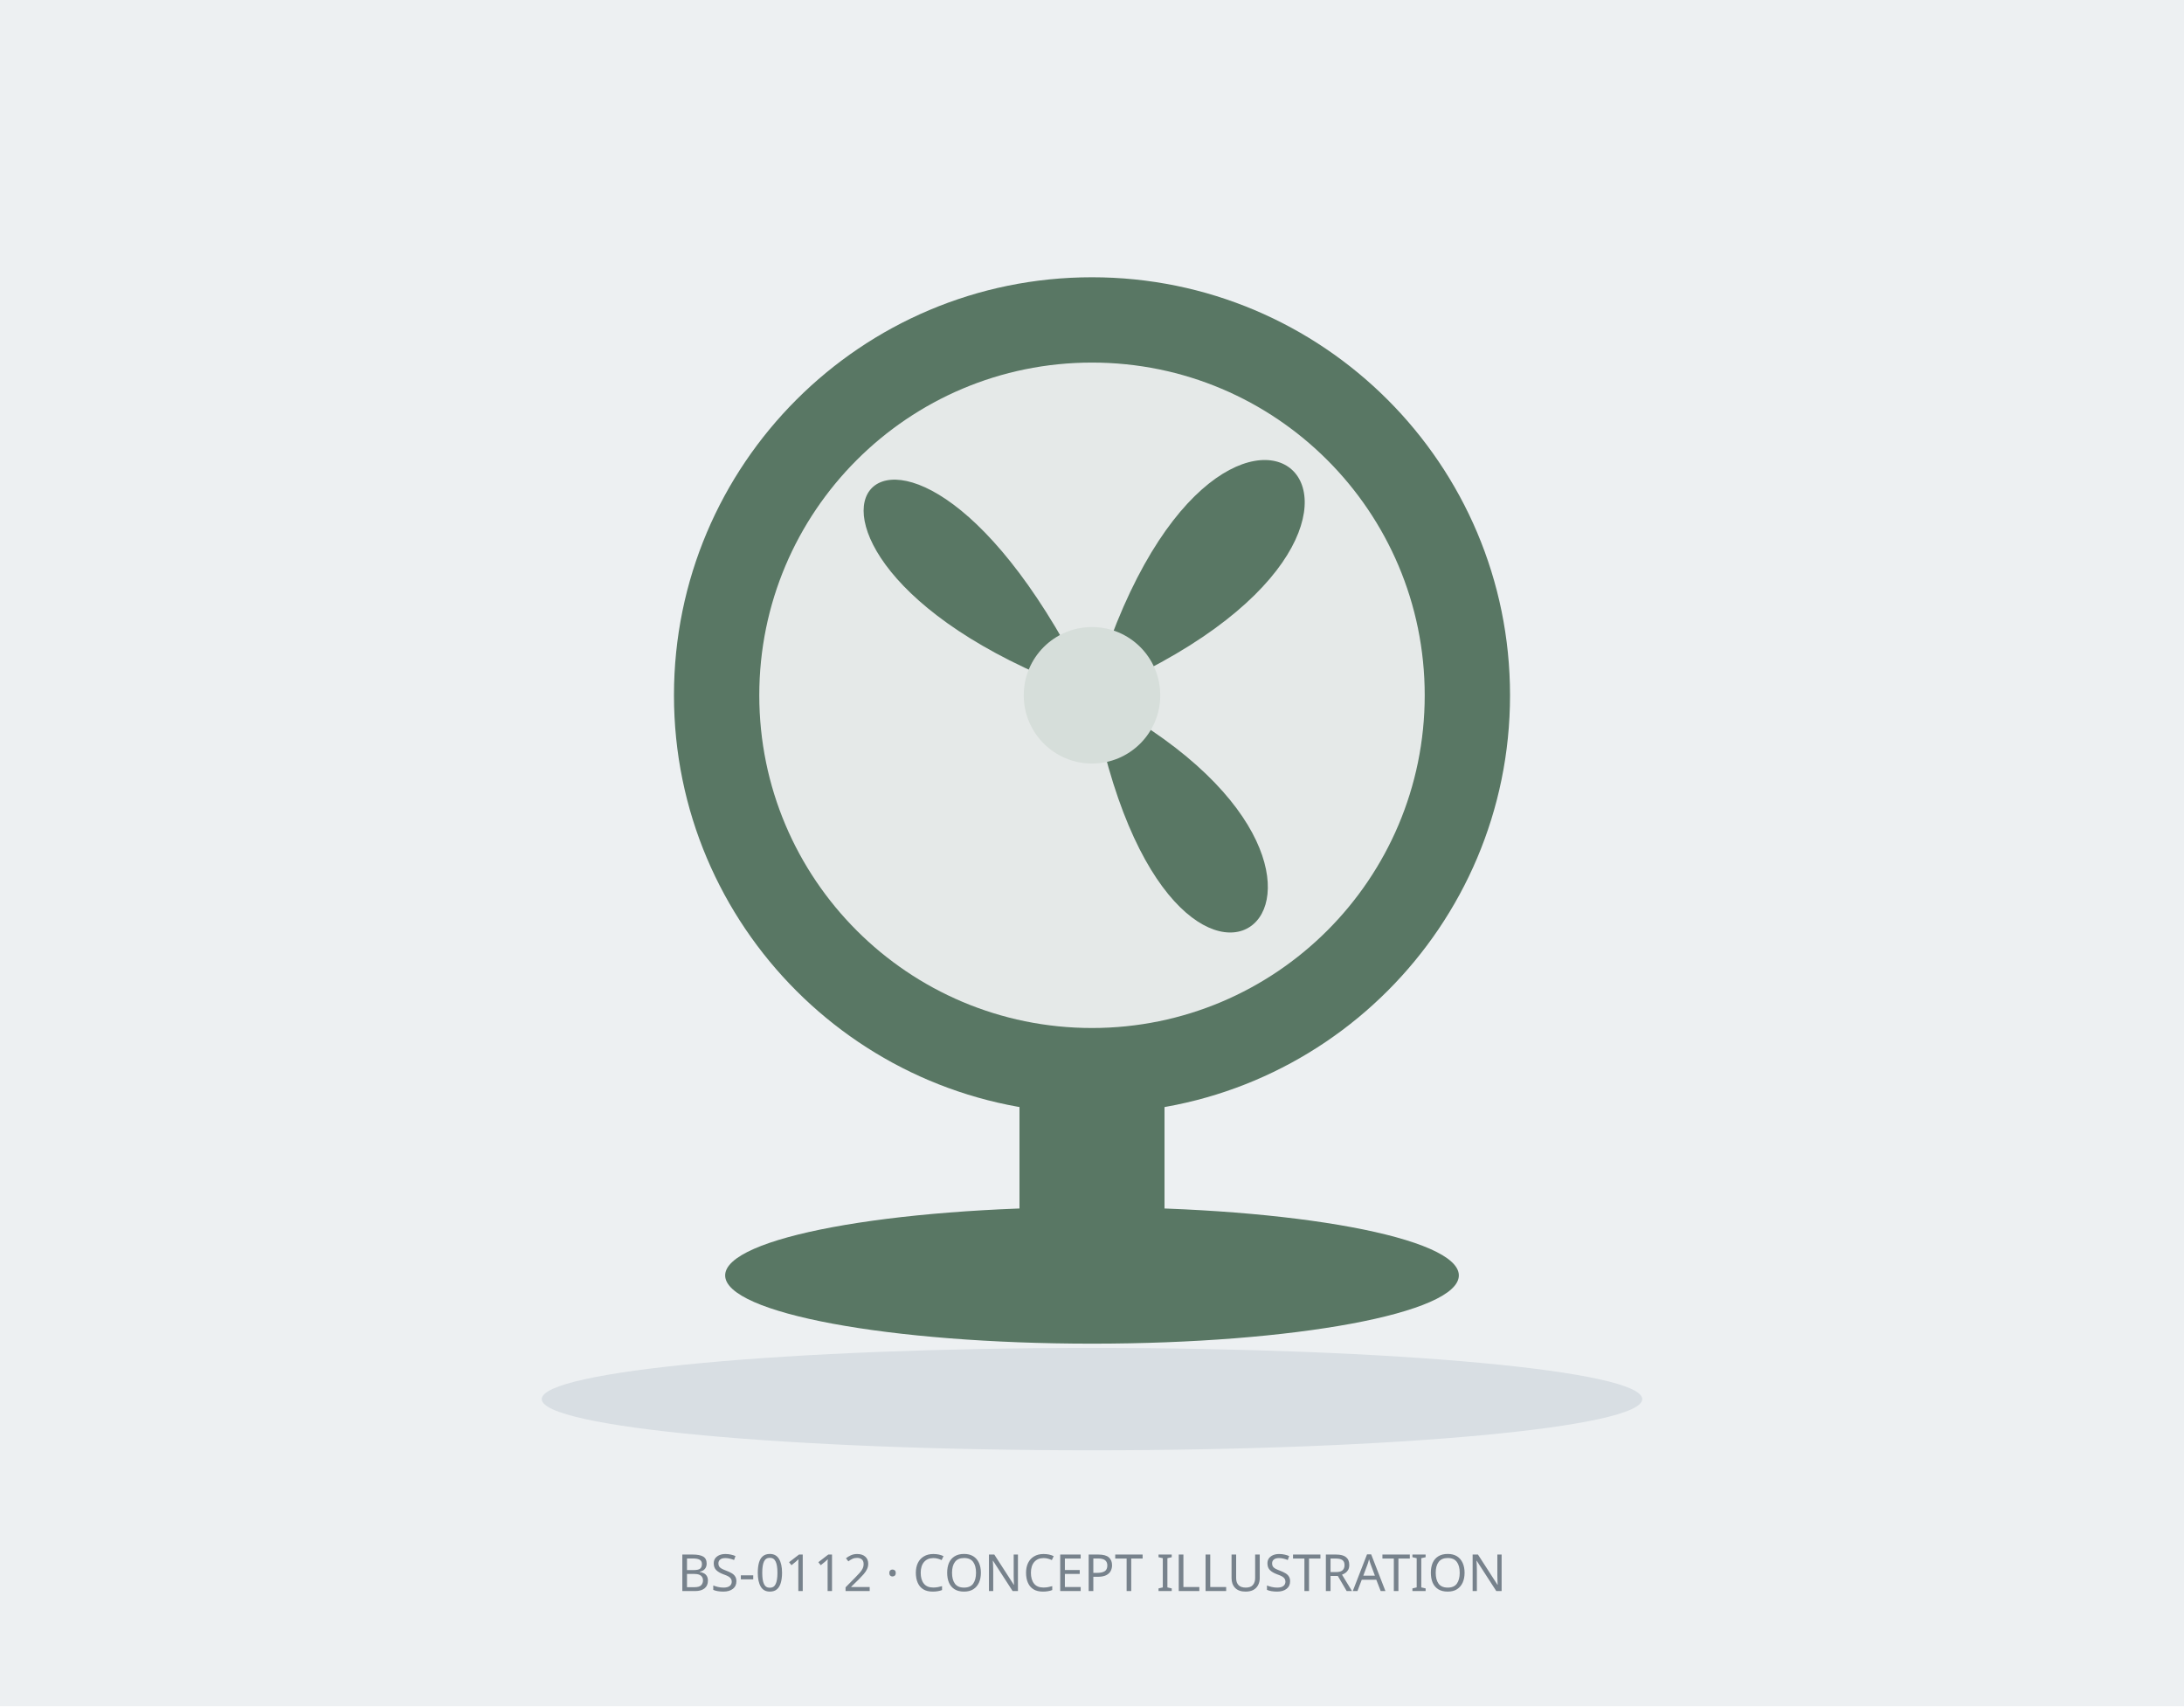
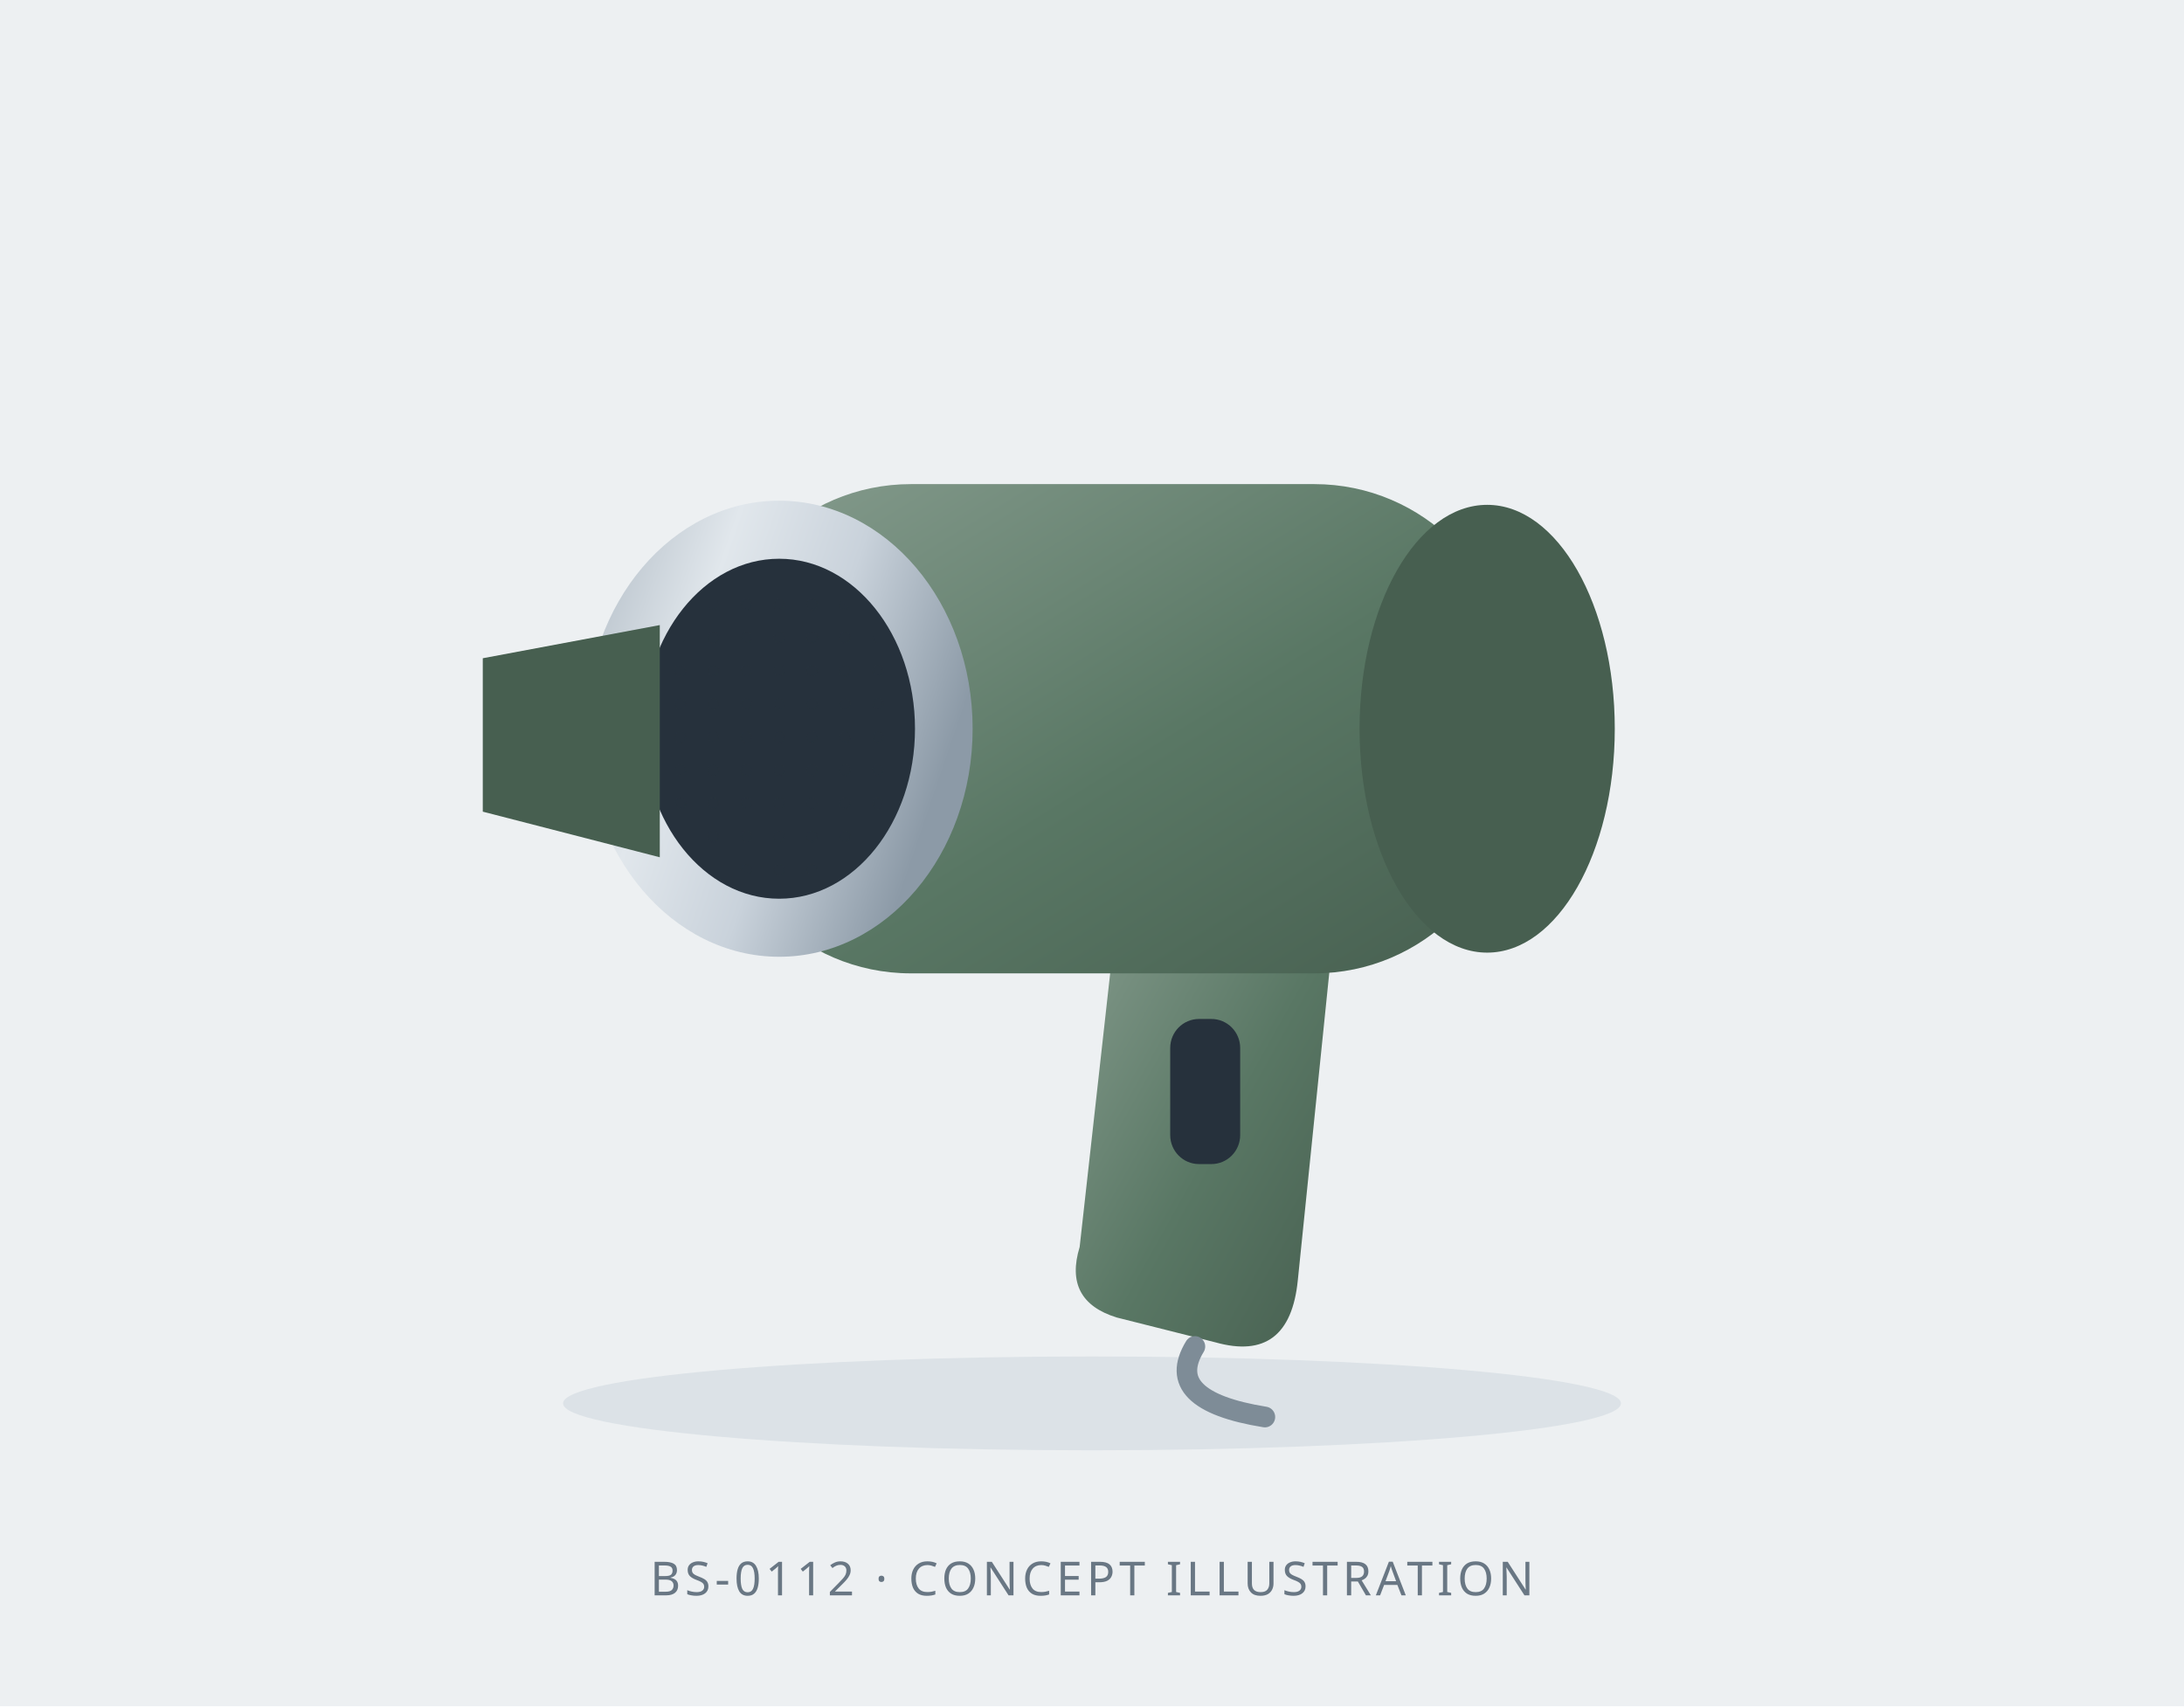
- <svg xmlns="http://www.w3.org/2000/svg" width="512" height="400" viewBox="0 0 512 400">
+ <svg xmlns="http://www.w3.org/2000/svg" width="512" height="400" viewBox="0 0 512 400" role="img">
  <rect width="512" height="400" fill="#edf0f2" />
-   <ellipse cx="256" cy="328" rx="129" ry="12" fill="#d8dee3" />
-   <rect x="239" y="214" width="34" height="76" fill="#597764" />
-   <ellipse cx="256" cy="299" rx="86" ry="16" fill="#597764" />
-   <circle cx="256" cy="163" r="98" fill="#597764" />
-   <circle cx="256" cy="163" r="78" fill="#e5e9e8" />
-   <path d="M256 163C163 130 210 68 256 163C285 62 352 123 256 163C339 206 274 263 256 163" fill="#597764" />
-   <circle cx="256" cy="163" r="16" fill="#d6deda" />
-   <text x="256" y="373" text-anchor="middle" font-family="sans-serif" font-size="12" fill="#77828c">BS-0112 · CONCEPT ILLUSTRATION</text>
+   <ellipse cx="256" cy="329" rx="124" ry="11" fill="#dce2e7" />
+   <defs>
+     <linearGradient id="pe4bebfe690bae590b9e9a38ee69cba-1-body" x1="0" y1="0" x2="1" y2="1">
+       <stop stop-color="#869c8e" />
+       <stop offset=".55" stop-color="#597764" />
+       <stop offset="1" stop-color="#475f50" />
+     </linearGradient>
+     <linearGradient id="pe4bebfe690bae590b9e9a38ee69cba-1-metal" x1="0" y1="0" x2="1" y2=".4">
+       <stop stop-color="#aeb9c3" />
+       <stop offset=".35" stop-color="#e1e7ec" />
+       <stop offset=".65" stop-color="#c9d2db" />
+       <stop offset="1" stop-color="#8c9aa7" />
+     </linearGradient>
+     <pattern id="pe4bebfe690bae590b9e9a38ee69cba-1-fabric" width="5" height="5" patternUnits="userSpaceOnUse">
+       <path d="M0 1h5M1 0v5" stroke="#edf1f4" stroke-opacity=".13" stroke-width=".65" />
+     </pattern>
+     <pattern id="pe4bebfe690bae590b9e9a38ee69cba-1-holes" width="8" height="8" patternUnits="userSpaceOnUse">
+       <circle cx="4" cy="4" r="1.35" fill="#26313c" fill-opacity=".45" />
+     </pattern>
+   </defs>
+   <g transform="translate(256 200) scale(0.965 0.972) translate(-256 -200)">
+     <path d="M263 206h53l-10 97q-2 20-20 15l-24-6q-13-4-9-17Z" fill="url(#pe4bebfe690bae590b9e9a38ee69cba-1-body)" />
+     <rect x="164" y="111" width="194" height="118" rx="48" fill="url(#pe4bebfe690bae590b9e9a38ee69cba-1-body)" />
+     <ellipse cx="352" cy="170" rx="31" ry="54" fill="#475f50" />
+     <ellipse cx="180" cy="170" rx="47" ry="55" fill="url(#pe4bebfe690bae590b9e9a38ee69cba-1-metal)" />
+     <ellipse cx="180" cy="170" rx="33" ry="41" fill="#26313c" />
+     <ellipse cx="180" cy="170" rx="29" ry="36" fill="url(#pe4bebfe690bae590b9e9a38ee69cba-1-holes)" />
+     <path d="M151 145l-43 8v37l43 11Z" fill="#475f50" />
+     <rect x="275" y="240" width="17" height="35" rx="7" fill="#26313c" />
+     <path d="M281 319q-8 13 17 17" fill="none" stroke="#7e8c97" stroke-width="5" stroke-linecap="round" stroke-linejoin="round" />
+   </g>
+   <text x="256" y="374" text-anchor="middle" font-family="Segoe UI, sans-serif" font-size="11" letter-spacing="1" fill="#697784">BS-0112 · CONCEPT ILLUSTRATION</text>
</svg>
